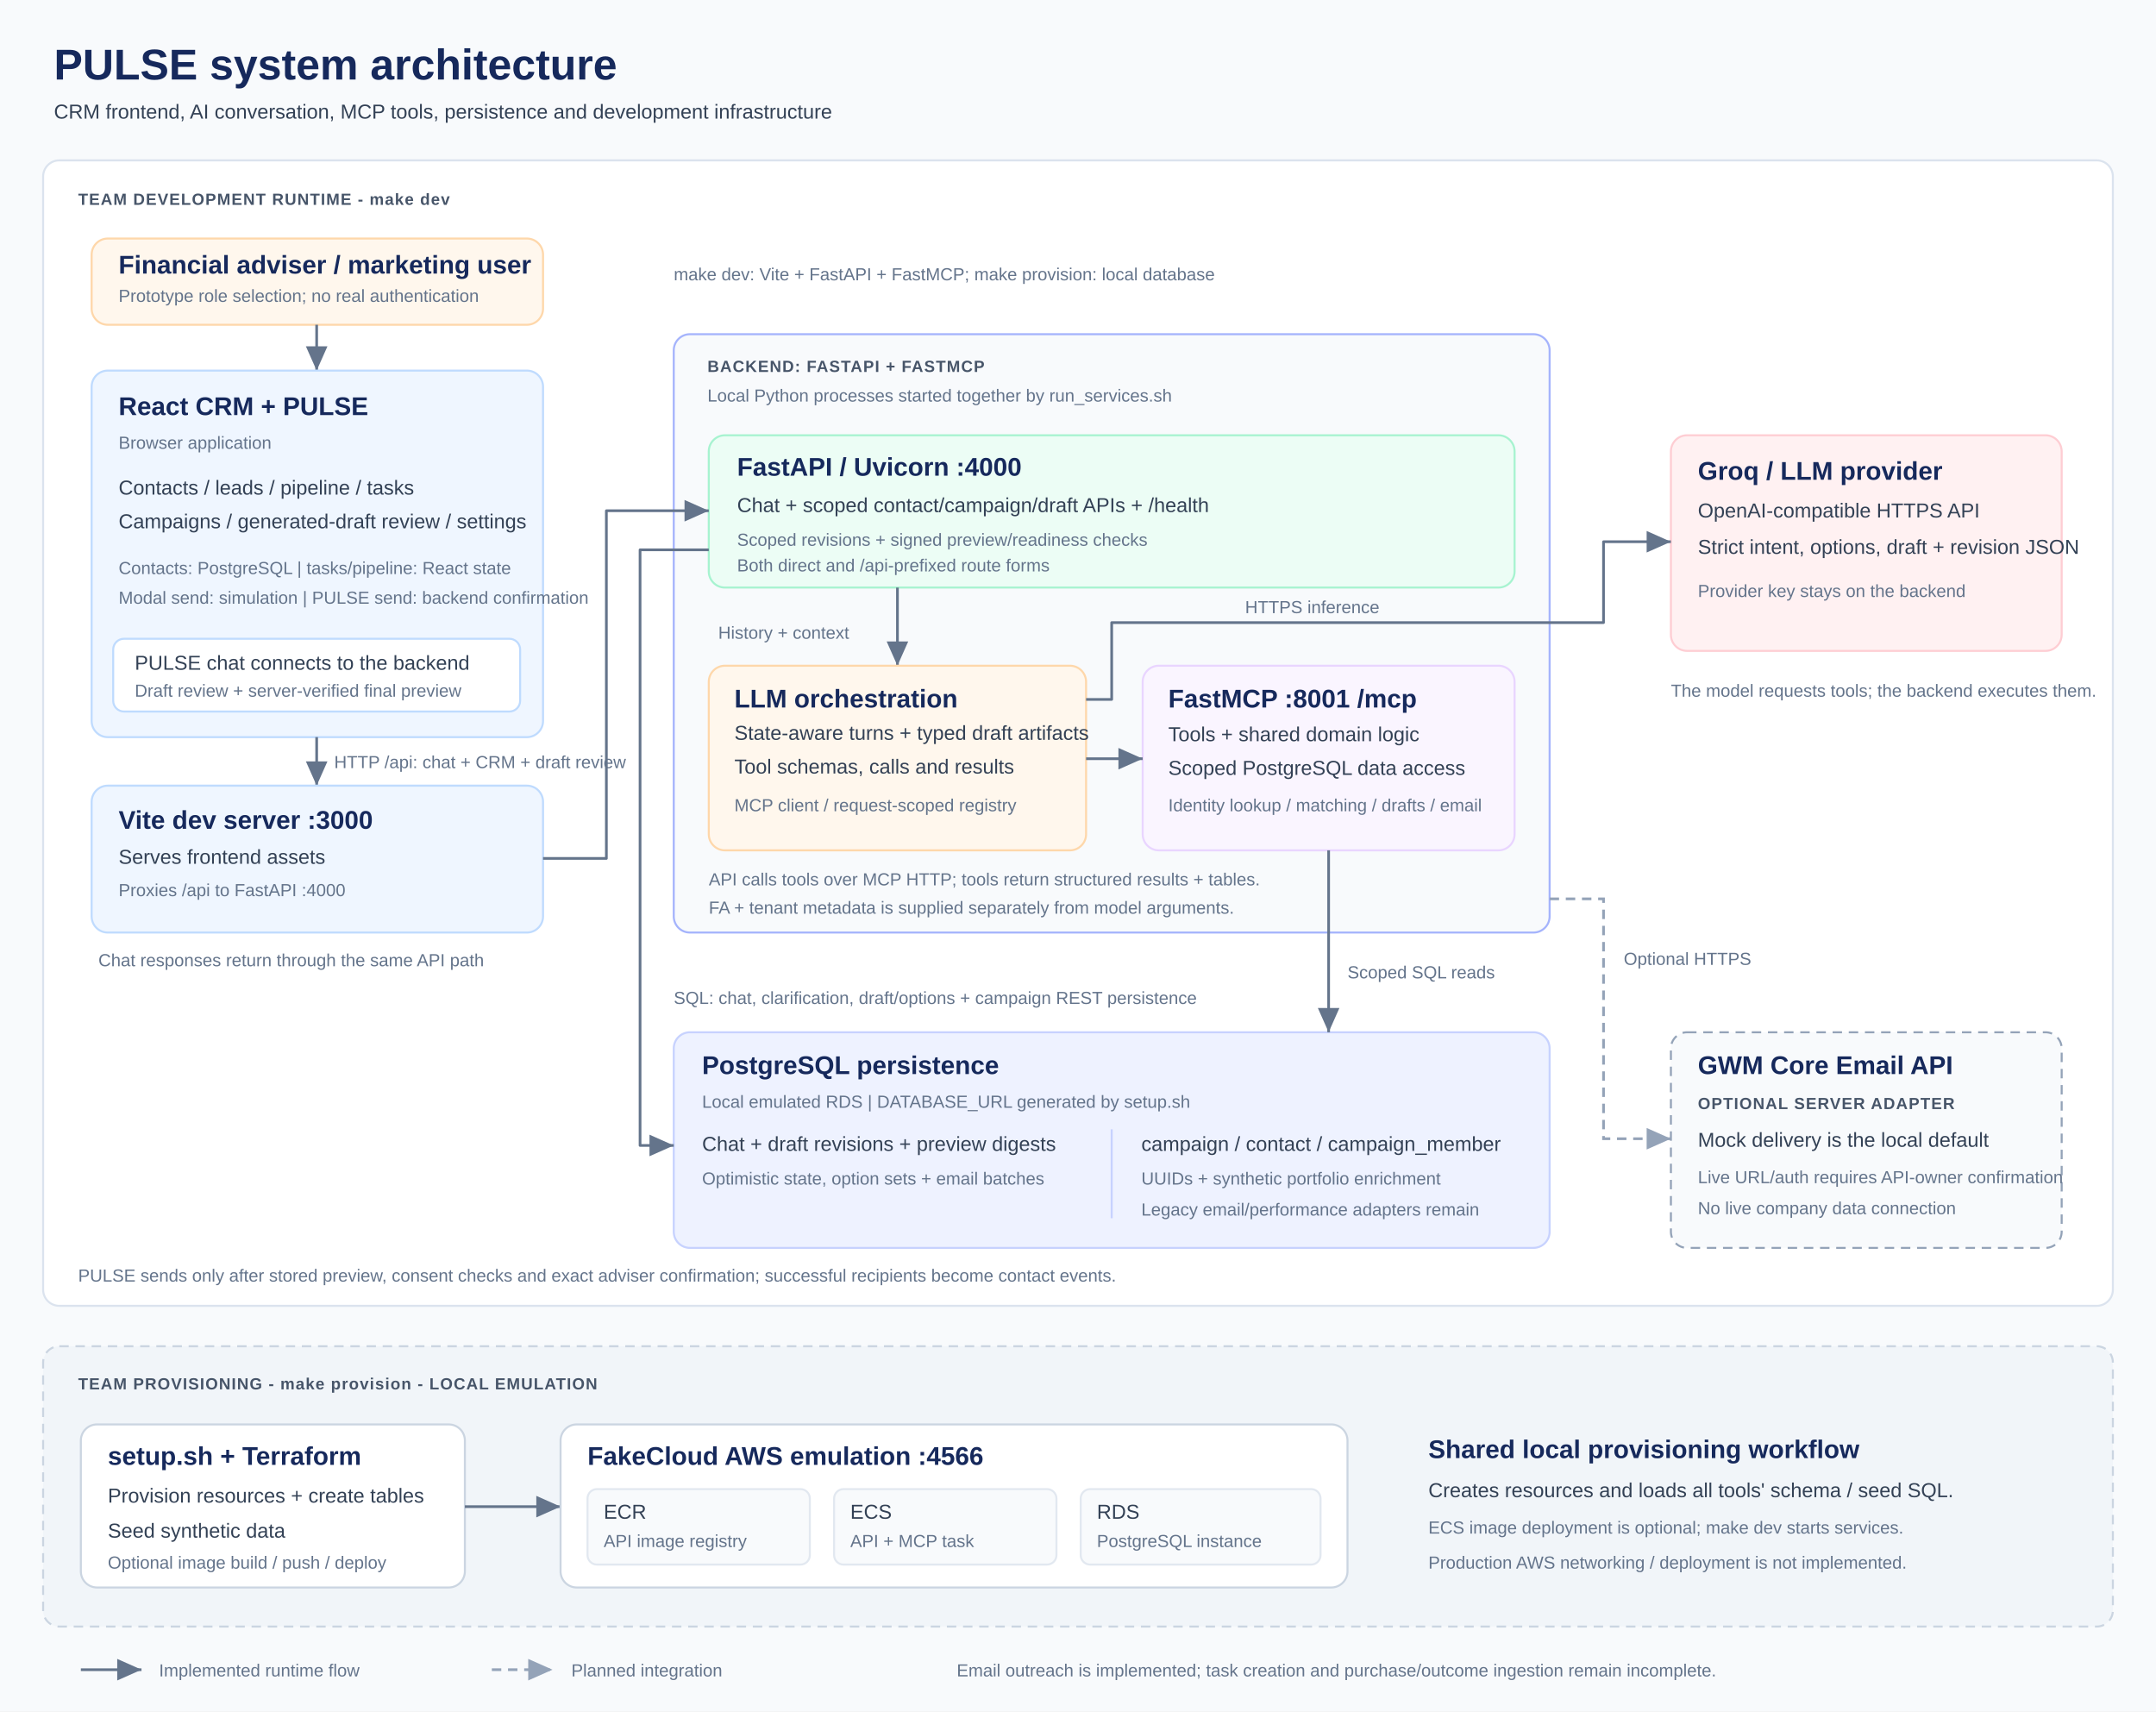
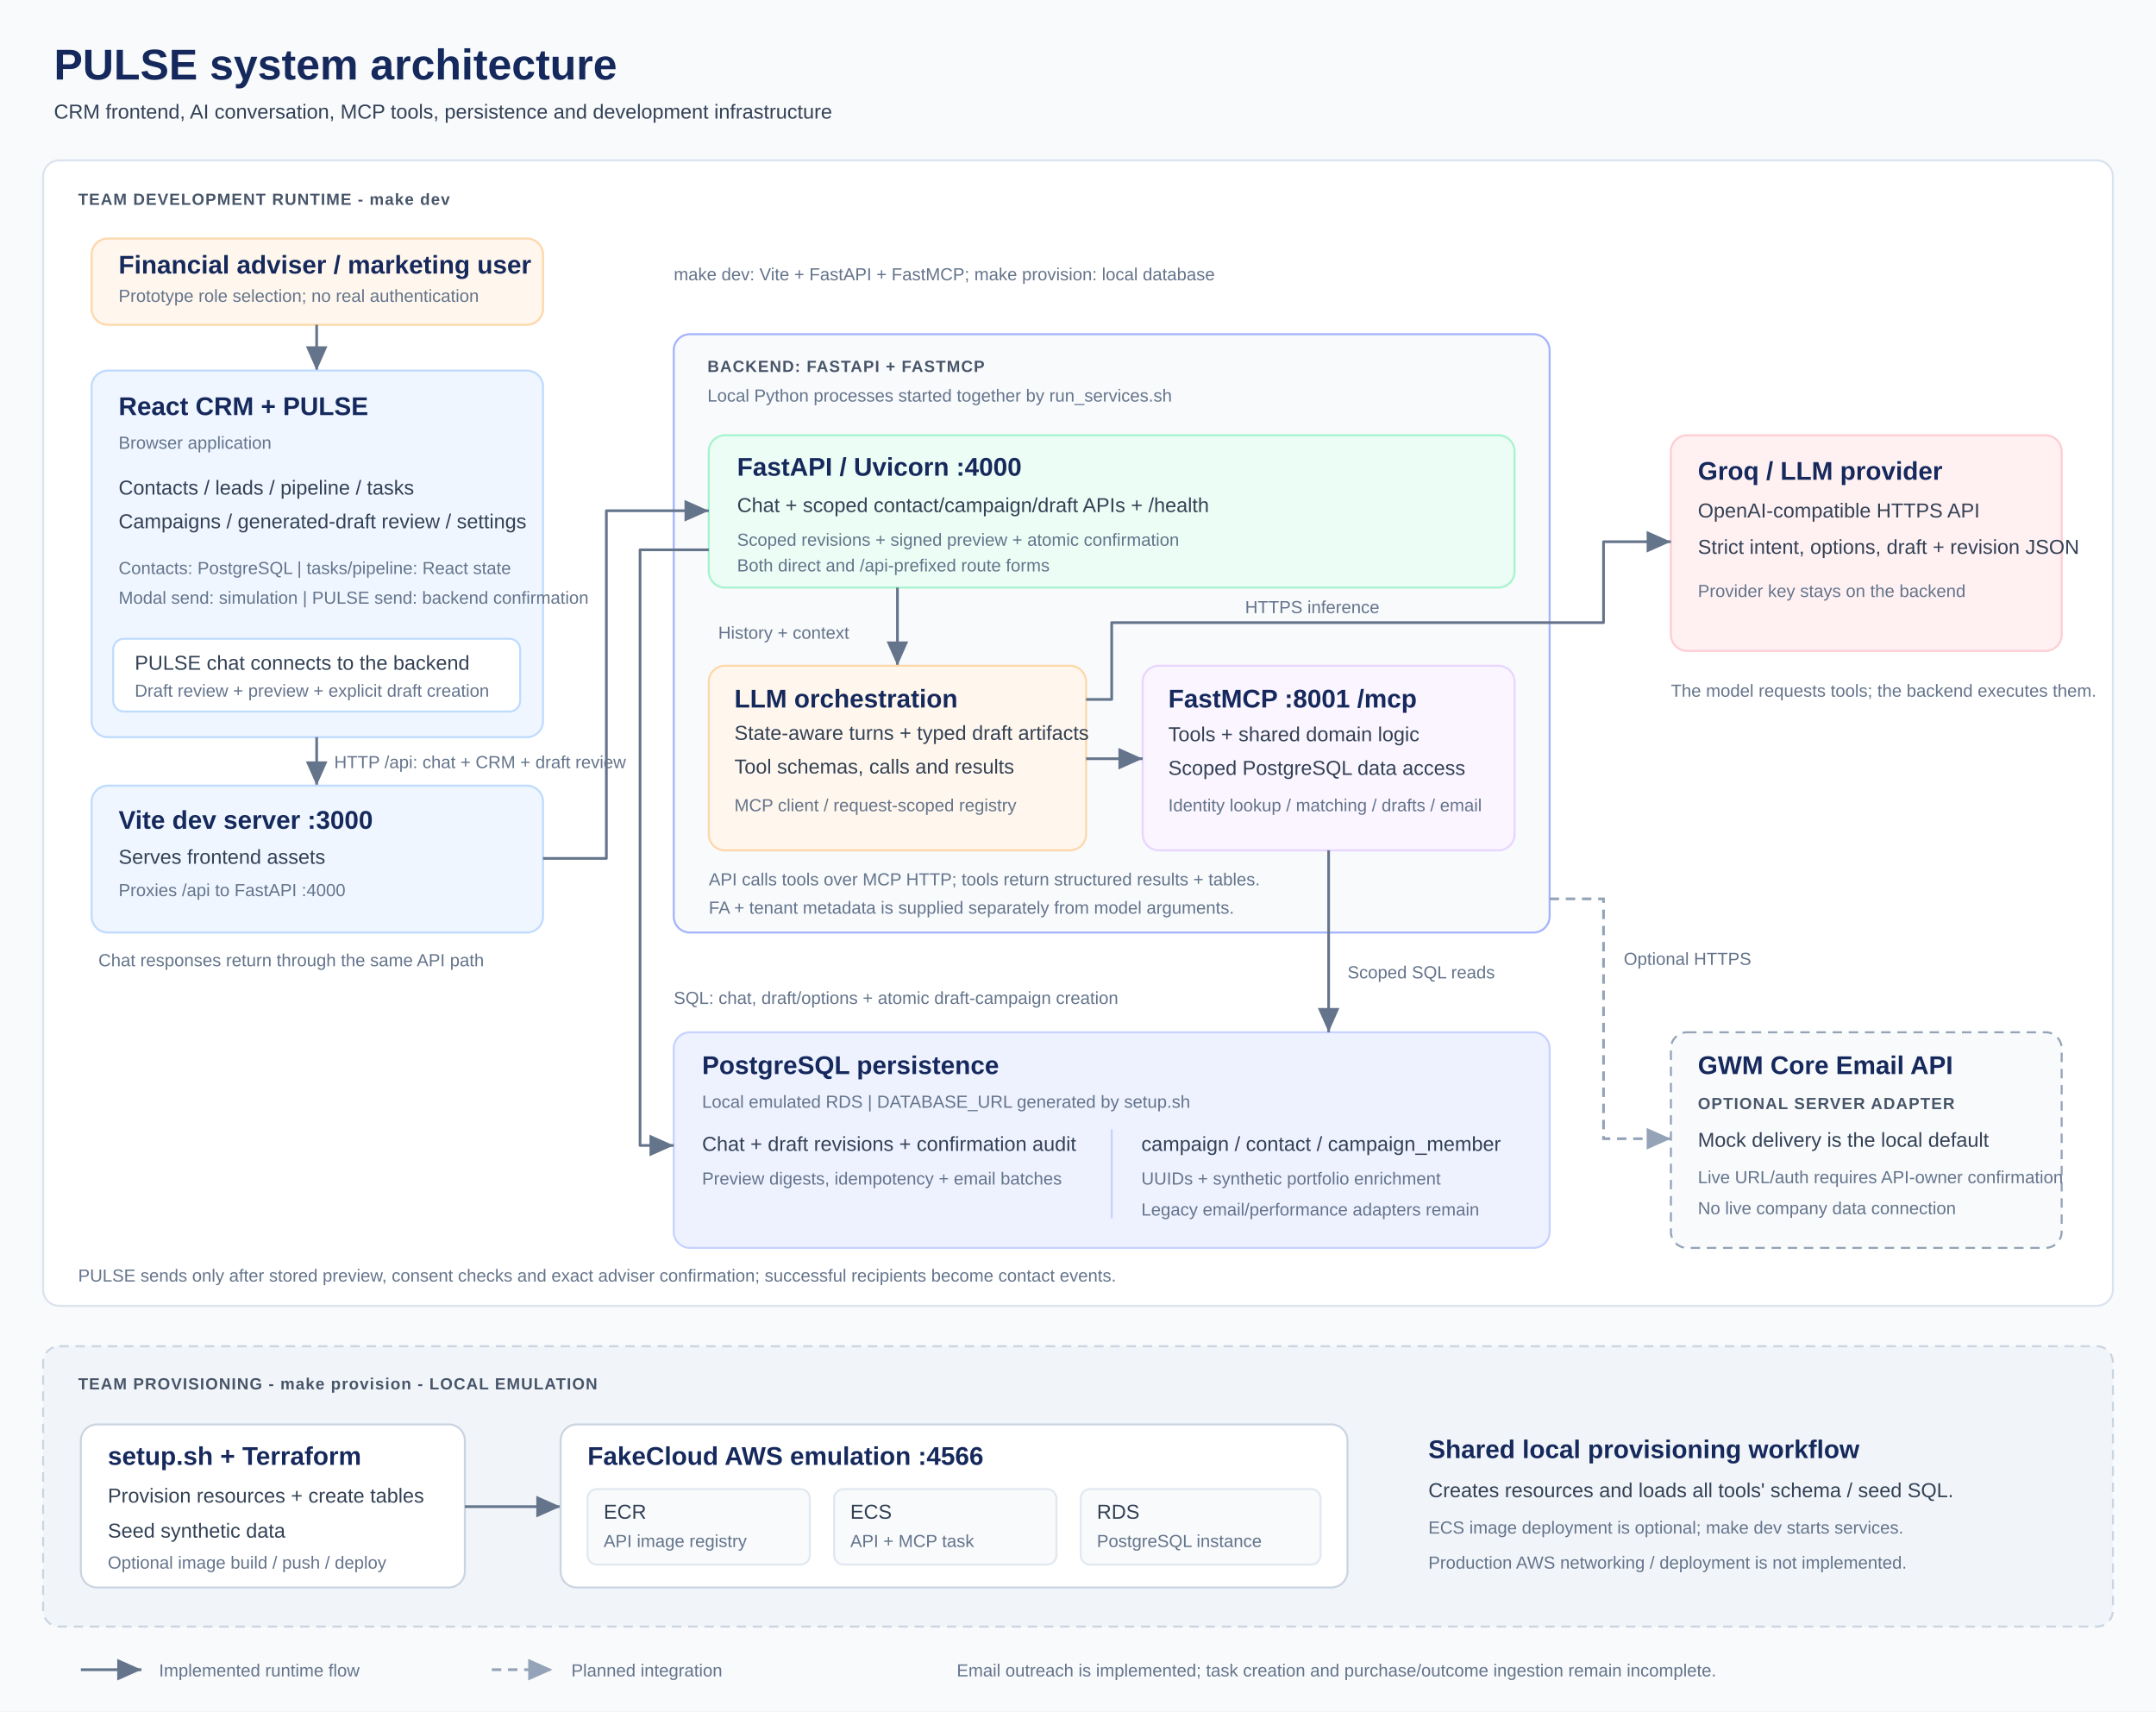
<svg xmlns="http://www.w3.org/2000/svg" width="1600" height="1270" viewBox="0 0 1600 1270" role="img" aria-labelledby="diagram-title diagram-description">
  <defs>
    <marker id="arrow" markerWidth="10" markerHeight="10" refX="9" refY="4" orient="auto">
      <path d="M0,0 L0,8 L9,4 z" fill="#64748b" />
    </marker>
    <marker id="planned-arrow" markerWidth="10" markerHeight="10" refX="9" refY="4" orient="auto">
      <path d="M0,0 L0,8 L9,4 z" fill="#94a3b8" />
    </marker>
    <style>
      text { font-family: Arial, Helvetica, sans-serif; }
      .title { font-size: 32px; font-weight: 700; fill: #16295c; }
      .section { font-size: 18px; font-weight: 700; fill: #16295c; }
      .heading { font-size: 19px; font-weight: 700; fill: #16295c; }
      .label { font-size: 15px; fill: #334155; }
      .small { font-size: 13px; fill: #64748b; }
      .badge { font-size: 12px; font-weight: 700; fill: #475569; letter-spacing: 0.7px; }
      .arrow { fill: none; stroke: #64748b; stroke-width: 2; stroke-linejoin: round; marker-end: url(#arrow); }
      .planned { fill: none; stroke: #94a3b8; stroke-width: 2; stroke-dasharray: 7 5; marker-end: url(#planned-arrow); }
    </style>
  </defs>
  <rect width="1600" height="1270" fill="#f8fafc" />
  <text x="40" y="59" class="title">PULSE system architecture</text>
  <text x="40" y="88" class="label">CRM frontend, AI conversation, MCP tools, persistence and development infrastructure</text>
  <rect x="32" y="119" width="1536" height="850" rx="12" fill="#fff" stroke="#dbe3ee" stroke-width="1.5" />
  <text x="58" y="152" class="badge">TEAM DEVELOPMENT RUNTIME - make dev</text>
  <text x="500" y="208" class="small">make dev: Vite + FastAPI + FastMCP; make provision: local database</text>
  <rect x="68" y="177" width="335" height="64" rx="12" fill="#fff7ed" stroke="#fed7aa" stroke-width="1.5" />
  <text x="88" y="203" class="heading">Financial adviser / marketing user</text>
  <text x="88" y="224" class="small">Prototype role selection; no real authentication</text>
  <path d="M235 241 L235 275" class="arrow" />
  <rect x="68" y="275" width="335" height="272" rx="12" fill="#eff6ff" stroke="#bfdbfe" stroke-width="1.5" />
  <text x="88" y="308" class="heading">React CRM + PULSE</text>
  <text x="88" y="333" class="small">Browser application</text>
  <text x="88" y="367" class="label">Contacts / leads / pipeline / tasks</text>
  <text x="88" y="392" class="label">Campaigns / generated-draft review / settings</text>
  <text x="88" y="426" class="small">Contacts: PostgreSQL | tasks/pipeline: React state</text>
  <text x="88" y="448" class="small">Modal send: simulation | PULSE send: backend confirmation</text>
  <rect x="84" y="474" width="302" height="54" rx="8" fill="#fff" stroke="#bfdbfe" stroke-width="1.5" />
  <text x="100" y="497" class="label">PULSE chat connects to the backend</text>
-   <text x="100" y="517" class="small">Draft review + server-verified final preview</text>
+   <text x="100" y="517" class="small">Draft review + preview + explicit draft creation</text>
  <path d="M235 547 L235 583" class="arrow" />
  <text x="248" y="570" class="small">HTTP /api: chat + CRM + draft review</text>
  <rect x="68" y="583" width="335" height="109" rx="12" fill="#eff6ff" stroke="#bfdbfe" stroke-width="1.5" />
  <text x="88" y="615" class="heading">Vite dev server :3000</text>
  <text x="88" y="641" class="label">Serves frontend assets</text>
  <text x="88" y="665" class="small">Proxies /api to FastAPI :4000</text>
  <rect x="500" y="248" width="650" height="444" rx="12" fill="#f8fafc" stroke="#a5b4fc" stroke-width="1.5" />
  <text x="525" y="276" class="badge">BACKEND: FASTAPI + FASTMCP</text>
  <text x="525" y="298" class="small">Local Python processes started together by run_services.sh</text>
  <rect x="526" y="323" width="598" height="113" rx="12" fill="#ecfdf5" stroke="#a7f3d0" stroke-width="1.5" />
  <text x="547" y="353" class="heading">FastAPI / Uvicorn :4000</text>
  <text x="547" y="380" class="label">Chat + scoped contact/campaign/draft APIs + /health</text>
-   <text x="547" y="405" class="small">Scoped revisions + signed preview/readiness checks</text>
+   <text x="547" y="405" class="small">Scoped revisions + signed preview + atomic confirmation</text>
  <text x="547" y="424" class="small">Both direct and /api-prefixed route forms</text>
  <path d="M403 637 L450 637 L450 379 L526 379" class="arrow" />
  <text x="73" y="717" class="small">Chat responses return through the same API path</text>
  <path d="M666 436 L666 494" class="arrow" />
  <text x="533" y="474" class="small">History + context</text>
  <rect x="526" y="494" width="280" height="137" rx="12" fill="#fff7ed" stroke="#fed7aa" stroke-width="1.5" />
  <text x="545" y="525" class="heading">LLM orchestration</text>
  <text x="545" y="549" class="label">State-aware turns + typed draft artifacts</text>
  <text x="545" y="574" class="label">Tool schemas, calls and results</text>
  <text x="545" y="602" class="small">MCP client / request-scoped registry</text>
  <rect x="848" y="494" width="276" height="137" rx="12" fill="#faf5ff" stroke="#e9d5ff" stroke-width="1.5" />
  <text x="867" y="525" class="heading">FastMCP :8001 /mcp</text>
  <text x="867" y="550" class="label">Tools + shared domain logic</text>
  <text x="867" y="575" class="label">Scoped PostgreSQL data access</text>
  <text x="867" y="602" class="small">Identity lookup / matching / drafts / email</text>
  <path d="M806 563 L848 563" class="arrow" />
  <text x="526" y="657" class="small">API calls tools over MCP HTTP; tools return structured results + tables.</text>
  <text x="526" y="678" class="small">FA + tenant metadata is supplied separately from model arguments.</text>
  <rect x="1240" y="323" width="290" height="160" rx="12" fill="#fff1f2" stroke="#fecdd3" stroke-width="1.5" />
  <text x="1260" y="356" class="heading">Groq / LLM provider</text>
  <text x="1260" y="384" class="label">OpenAI-compatible HTTPS API</text>
  <text x="1260" y="411" class="label">Strict intent, options, draft + revision JSON</text>
  <text x="1260" y="443" class="small">Provider key stays on the backend</text>
  <path d="M806 519 L825 519 L825 462 L1190 462 L1190 402 L1240 402" class="arrow" />
  <text x="924" y="455" class="small">HTTPS inference</text>
  <text x="1240" y="517" class="small">The model requests tools; the backend executes them.</text>
  <rect x="500" y="766" width="650" height="160" rx="12" fill="#eef2ff" stroke="#c7d2fe" stroke-width="1.5" />
  <text x="521" y="797" class="heading">PostgreSQL persistence</text>
  <text x="521" y="822" class="small">Local emulated RDS | DATABASE_URL generated by setup.sh</text>
  <path d="M825 838 L825 904" stroke="#c7d2fe" stroke-width="1.5" />
-   <text x="521" y="854" class="label">Chat + draft revisions + preview digests</text>
-   <text x="521" y="879" class="small">Optimistic state, option sets + email batches</text>
+   <text x="521" y="854" class="label">Chat + draft revisions + confirmation audit</text>
+   <text x="521" y="879" class="small">Preview digests, idempotency + email batches</text>
  <text x="847" y="854" class="label">campaign / contact / campaign_member</text>
  <text x="847" y="879" class="small">UUIDs + synthetic portfolio enrichment</text>
  <text x="847" y="902" class="small">Legacy email/performance adapters remain</text>
  <path d="M526 408 L475 408 L475 850 L500 850" class="arrow" />
-   <text x="500" y="745" class="small">SQL: chat, clarification, draft/options + campaign REST persistence</text>
+   <text x="500" y="745" class="small">SQL: chat, draft/options + atomic draft-campaign creation</text>
  <path d="M986 631 L986 766" class="arrow" />
  <text x="1000" y="726" class="small">Scoped SQL reads</text>
  <rect x="1240" y="766" width="290" height="160" rx="12" fill="#f8fafc" stroke="#94a3b8" stroke-width="1.5" stroke-dasharray="7 5" />
  <text x="1260" y="797" class="heading">GWM Core Email API</text>
  <text x="1260" y="823" class="badge">OPTIONAL SERVER ADAPTER</text>
  <text x="1260" y="851" class="label">Mock delivery is the local default</text>
  <text x="1260" y="878" class="small">Live URL/auth requires API-owner confirmation</text>
  <text x="1260" y="901" class="small">No live company data connection</text>
  <path d="M1150 667 L1190 667 L1190 845 L1240 845" class="planned" />
  <text x="1205" y="716" class="small">Optional HTTPS</text>
  <text x="58" y="951" class="small">PULSE sends only after stored preview, consent checks and exact adviser confirmation; successful recipients become contact events.</text>
  <rect x="32" y="999" width="1536" height="208" rx="12" fill="#f1f5f9" stroke="#cbd5e1" stroke-width="1.5" stroke-dasharray="7 5" />
  <text x="58" y="1031" class="badge">TEAM PROVISIONING - make provision - LOCAL EMULATION</text>
  <rect x="60" y="1057" width="285" height="121" rx="12" fill="#fff" stroke="#cbd5e1" stroke-width="1.5" />
  <text x="80" y="1087" class="heading">setup.sh + Terraform</text>
  <text x="80" y="1115" class="label">Provision resources + create tables</text>
  <text x="80" y="1141" class="label">Seed synthetic data</text>
  <text x="80" y="1164" class="small">Optional image build / push / deploy</text>
  <path d="M345 1118 L416 1118" class="arrow" />
  <rect x="416" y="1057" width="584" height="121" rx="12" fill="#fff" stroke="#cbd5e1" stroke-width="1.5" />
  <text x="436" y="1087" class="heading">FakeCloud AWS emulation :4566</text>
  <rect x="436" y="1105" width="165" height="56" rx="7" fill="#f8fafc" stroke="#e2e8f0" stroke-width="1.5" />
  <text x="448" y="1127" class="label">ECR</text>
  <text x="448" y="1148" class="small">API image registry</text>
  <rect x="619" y="1105" width="165" height="56" rx="7" fill="#f8fafc" stroke="#e2e8f0" stroke-width="1.5" />
  <text x="631" y="1127" class="label">ECS</text>
  <text x="631" y="1148" class="small">API + MCP task</text>
  <rect x="802" y="1105" width="178" height="56" rx="7" fill="#f8fafc" stroke="#e2e8f0" stroke-width="1.5" />
  <text x="814" y="1127" class="label">RDS</text>
  <text x="814" y="1148" class="small">PostgreSQL instance</text>
  <text x="1060" y="1082" class="heading">Shared local provisioning workflow</text>
  <text x="1060" y="1111" class="label">Creates resources and loads all tools' schema / seed SQL.</text>
  <text x="1060" y="1138" class="small">ECS image deployment is optional; make dev starts services.</text>
  <text x="1060" y="1164" class="small">Production AWS networking / deployment is not implemented.</text>
  <path d="M60 1239 L105 1239" class="arrow" />
  <text x="118" y="1244" class="small">Implemented runtime flow</text>
  <path d="M365 1239 L410 1239" class="planned" />
  <text x="424" y="1244" class="small">Planned integration</text>
  <text x="710" y="1244" class="small">Email outreach is implemented; task creation and purchase/outcome ingestion remain incomplete.</text>
</svg>
